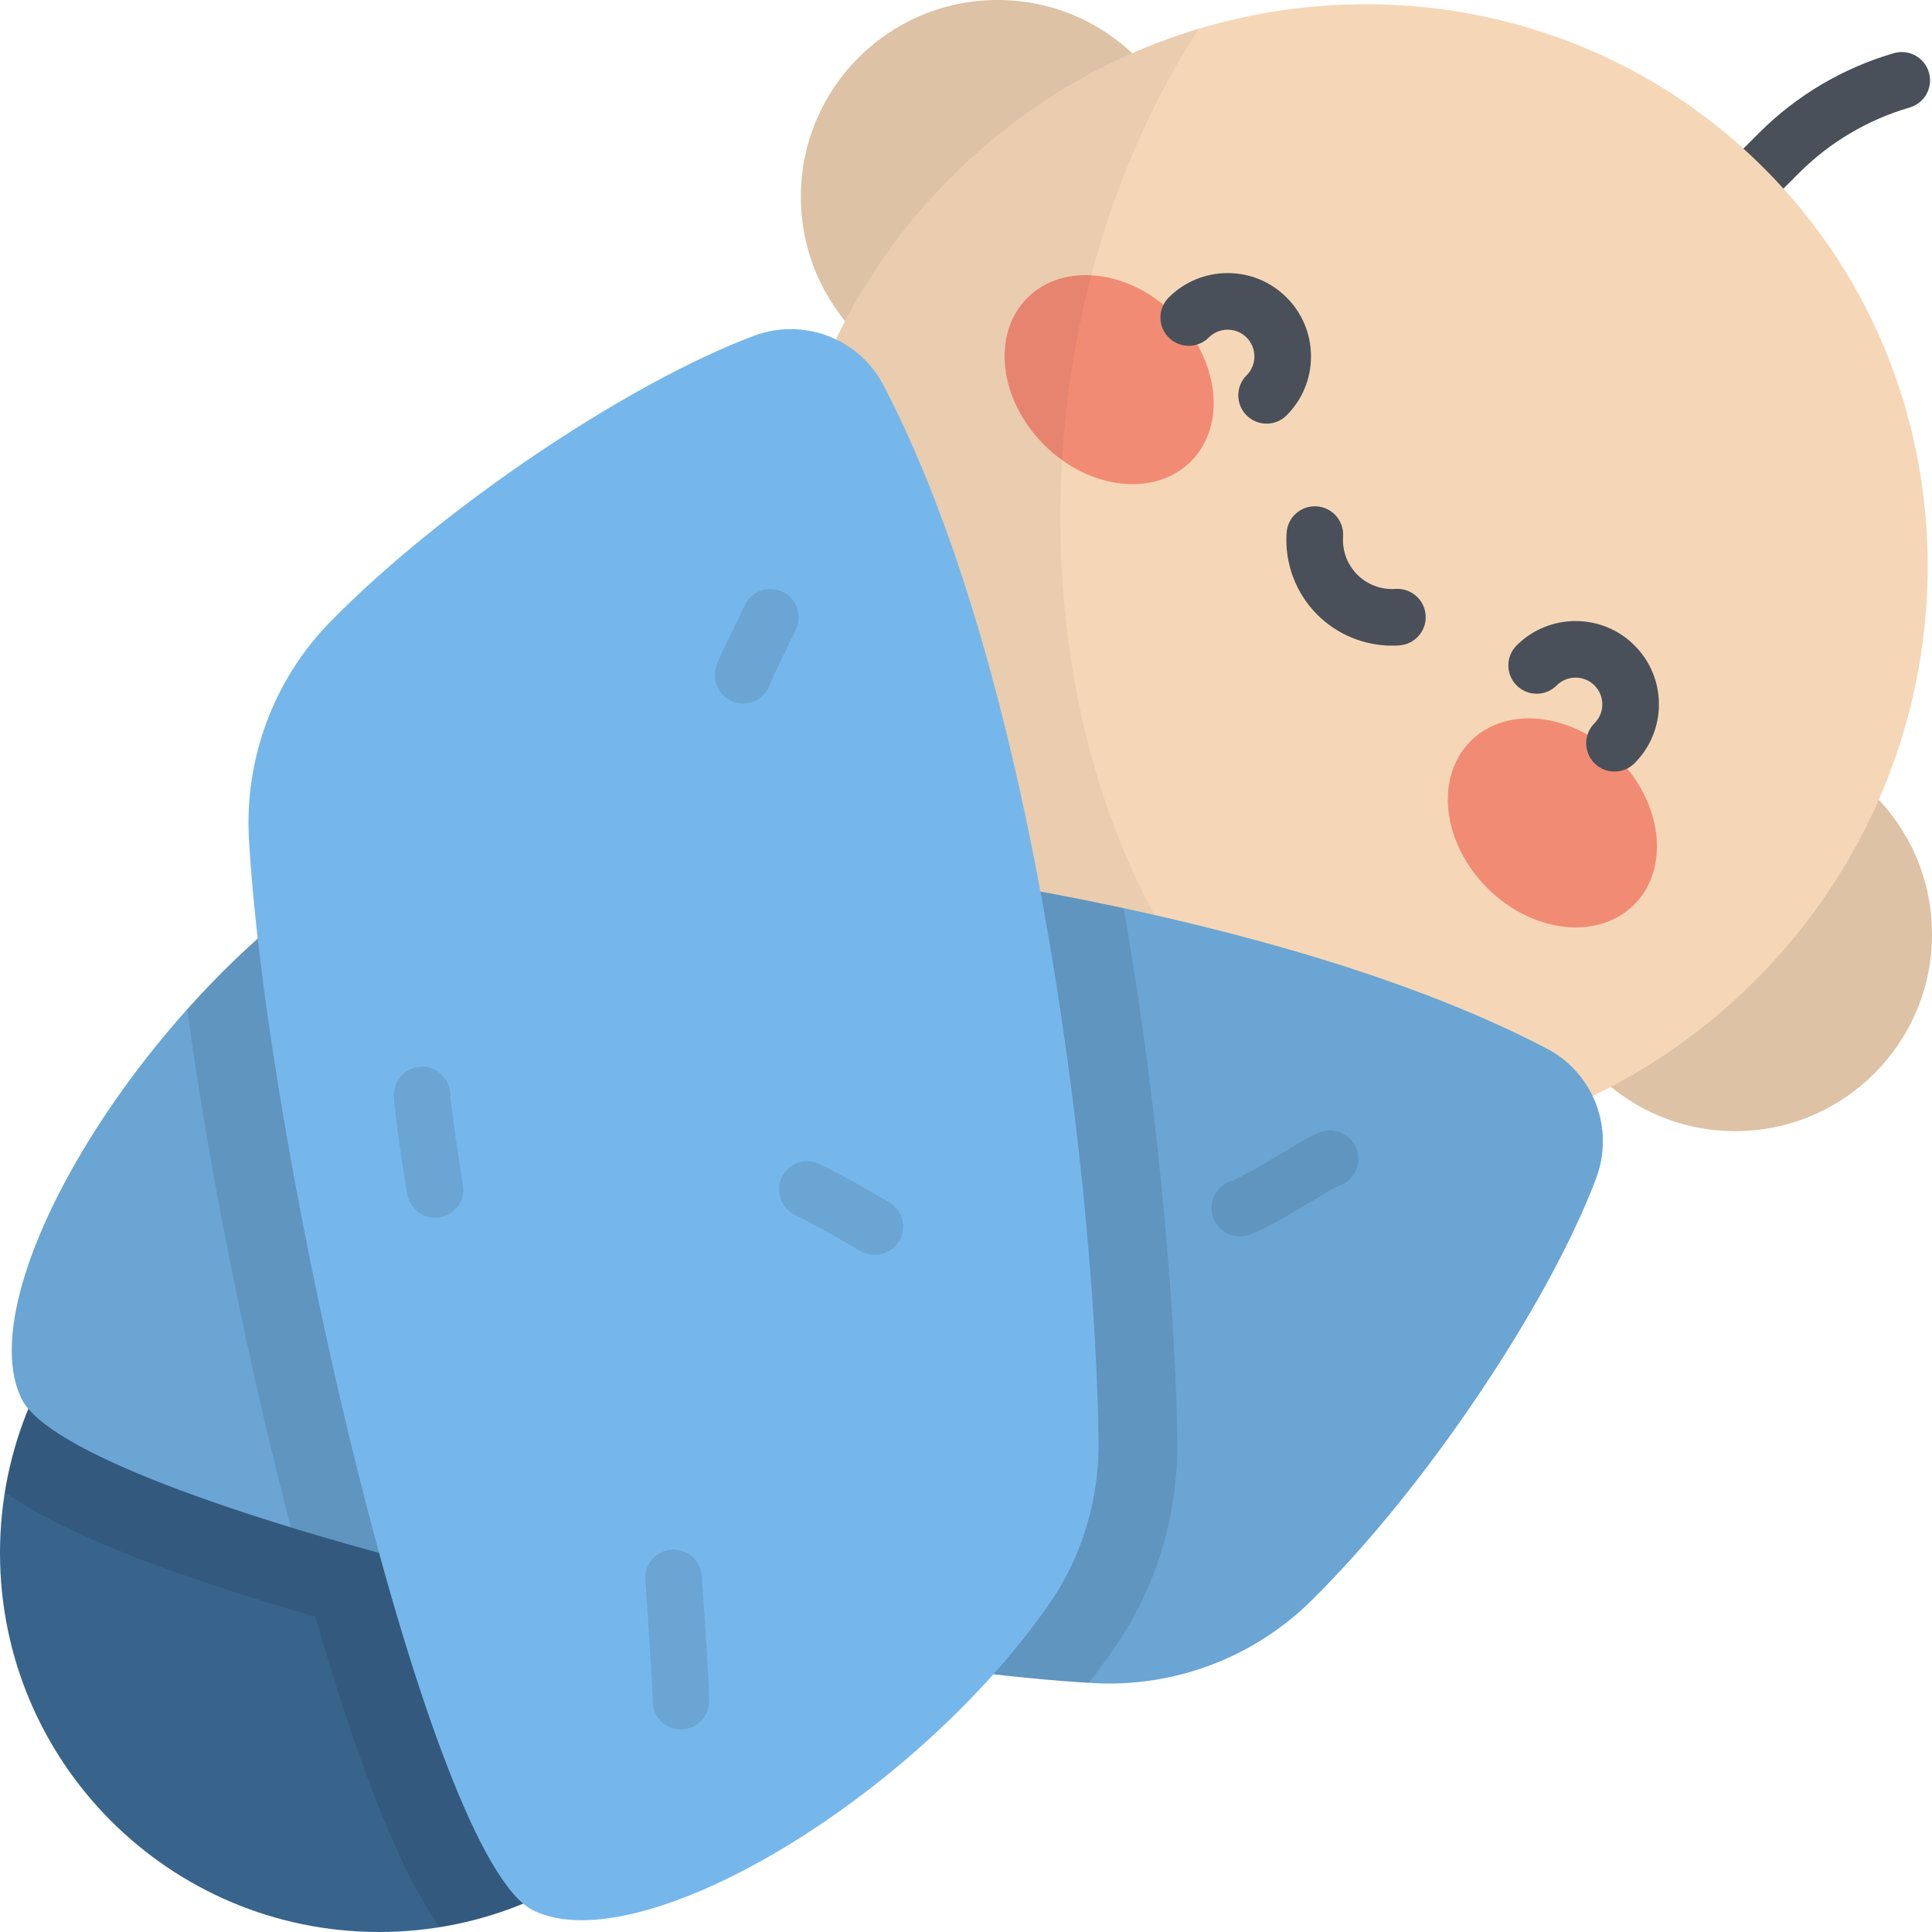
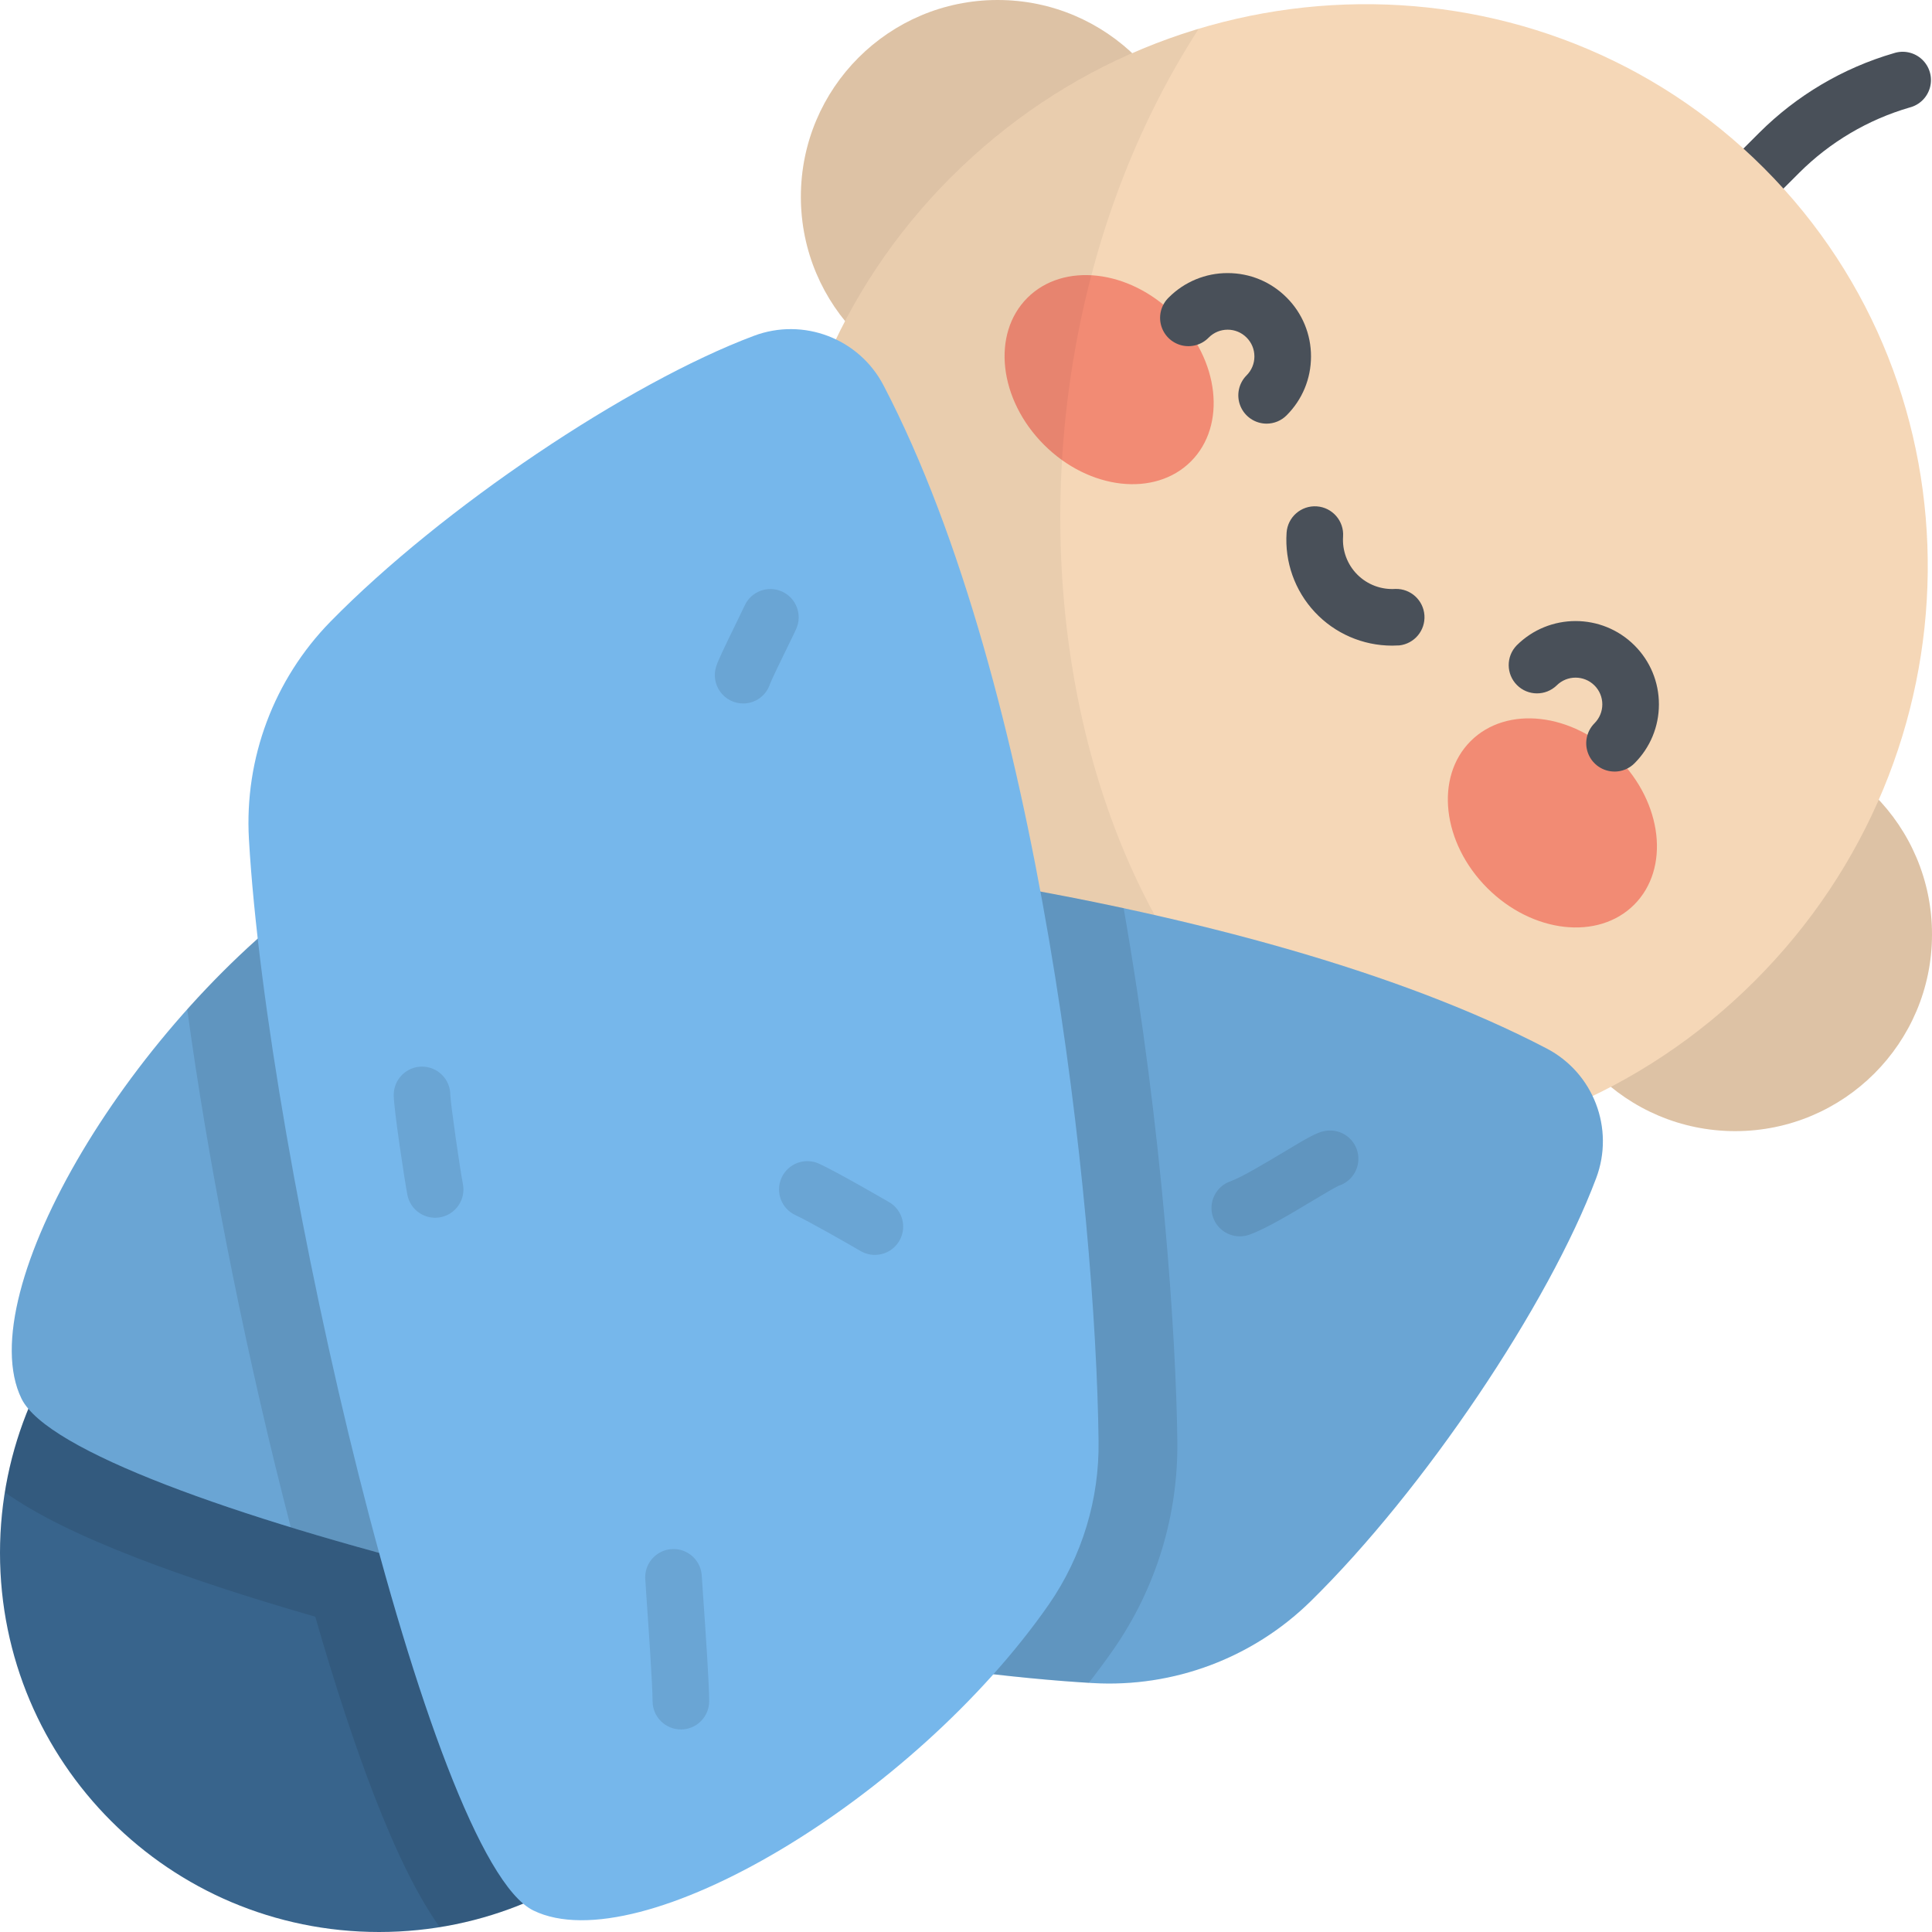
- <svg xmlns="http://www.w3.org/2000/svg" version="1.1" id="Capa_1" x="0px" y="0px" viewBox="0 0 512 512" style="enable-background:new 0 0 512 512;" xml:space="preserve">
-   <path style="fill:#495059;" d="M458.281,61.22c-1.919,0-3.839-0.732-5.303-2.196c-2.929-2.93-2.929-7.678,0-10.607l13.22-13.22  c9.902-9.902,22.245-17.201,35.693-21.107c3.979-1.158,8.139,1.133,9.294,5.11c1.155,3.979-1.133,8.139-5.111,9.294  c-11.028,3.203-21.149,9.187-29.27,17.309l-13.22,13.221C462.12,60.487,460.2,61.22,458.281,61.22z" />
-   <circle style="fill:#F5D7B7;" cx="264.39" cy="52.15" r="52.15" />
-   <circle style="opacity:0.1;enable-background:new    ;" cx="264.39" cy="52.15" r="52.15" />
-   <circle style="fill:#F5D7B7;" cx="459.85" cy="247.61" r="52.15" />
-   <circle style="opacity:0.1;enable-background:new    ;" cx="459.85" cy="247.61" r="52.15" />
-   <circle style="fill:#38648C;" cx="100.47" cy="411.53" r="100.47" />
-   <path style="opacity:0.1;enable-background:new    ;" d="M171.509,482.574c39.235-39.235,39.235-102.848,0-142.083  s-102.848-39.235-142.083,0C13.905,356.011,4.55,375.35,1.309,395.482c8.178,5.816,19.606,11.453,35.092,17.443  c13.081,5.059,29.064,10.312,47.151,15.523c5.211,18.087,10.464,34.07,15.523,47.151c5.99,15.486,11.627,26.915,17.442,35.093  C136.65,507.449,155.989,498.094,171.509,482.574z" />
-   <ellipse transform="matrix(0.7071 -0.7071 0.7071 0.7071 -3.4557 298.4876)" style="fill:#F5D7B7;" cx="358.579" cy="153.415" rx="153.979" ry="150.609" />
-   <g>
-     <ellipse transform="matrix(0.7071 -0.7071 0.7071 0.7071 14.9518 237.3094)" style="fill:#F28B74;" cx="293.934" cy="100.606" rx="24.405" ry="30.646" />
-     <ellipse transform="matrix(-0.7071 0.7071 -0.7071 -0.7071 856.5004 81.3777)" style="fill:#F28B74;" cx="411.396" cy="218.076" rx="24.405" ry="30.646" />
+ <svg xmlns="http://www.w3.org/2000/svg" viewBox="0 0 512 512">
+   <path d="M458.28 61.22a7.5 7.5 0 01-5.3-12.8L466.2 35.2a83.59 83.59 0 0135.7-21.11 7.5 7.5 0 114.17 14.4A68.53 68.53 0 00476.8 45.8l-13.22 13.22a7.48 7.48 0 01-5.3 2.2z" fill="#495059" />
+   <circle cx="264.39" cy="52.15" r="52.15" fill="#f5d7b7" />
+   <circle cx="264.39" cy="52.15" r="52.15" opacity=".1" />
+   <circle cx="459.85" cy="247.61" r="52.15" fill="#f5d7b7" />
+   <circle cx="459.85" cy="247.61" r="52.15" opacity=".1" />
+   <circle cx="100.47" cy="411.53" r="100.47" fill="#38648c" />
+   <path d="M171.5 482.57c39.24-39.23 39.24-102.84 0-142.08s-102.84-39.23-142.07 0a99.97 99.97 0 00-28.12 55c8.18 5.8 19.6 11.45 35.1 17.44 13.07 5.05 29.05 10.3 47.14 15.52 5.21 18.09 10.47 34.07 15.52 47.15 6 15.49 11.63 26.91 17.45 35.1a100 100 0 0054.99-28.13z" opacity=".1" />
+   <ellipse transform="rotate(-45 358.58 153.42)" cx="358.58" cy="153.41" rx="153.98" ry="150.61" fill="#f5d7b7" />
+   <g fill="#f28b74">
+     <ellipse transform="rotate(-45 293.93 100.61)" cx="293.93" cy="100.61" rx="24.41" ry="30.65" />
+     <ellipse transform="rotate(135 411.4 218.08)" cx="411.4" cy="218.08" rx="24.41" ry="30.65" />
  </g>
-   <g>
-     <path style="fill:#495059;" d="M335.657,112.271c-1.919,0-3.839-0.732-5.303-2.196c-2.929-2.93-2.929-7.678,0-10.607   c1.338-1.338,2.075-3.117,2.075-5.01c0-1.894-0.737-3.673-2.075-5.011c-1.339-1.34-3.118-2.076-5.011-2.076   c-1.893,0-3.672,0.736-5.011,2.075c-2.929,2.93-7.677,2.929-10.607,0.001c-2.929-2.929-2.929-7.678,0-10.607   c4.172-4.173,9.719-6.47,15.618-6.47c5.9,0,11.447,2.297,15.618,6.47c4.171,4.171,6.468,9.718,6.468,15.617   c0,5.898-2.297,11.445-6.469,15.617C339.496,111.539,337.577,112.271,335.657,112.271z" />
-     <path style="fill:#495059;" d="M427.857,204.472c-1.919,0-3.839-0.732-5.303-2.196c-2.929-2.93-2.929-7.678,0-10.607   c1.338-1.338,2.075-3.118,2.075-5.011s-0.737-3.673-2.075-5.011c-2.764-2.765-7.259-2.765-10.022,0   c-2.929,2.928-7.678,2.928-10.607,0c-2.929-2.93-2.929-7.678,0-10.607c8.611-8.611,22.623-8.611,31.235,0   c4.171,4.172,6.469,9.719,6.469,15.618s-2.297,11.446-6.469,15.618C431.696,203.739,429.776,204.472,427.857,204.472z" />
-     <path style="fill:#495059;" d="M368.914,171.102c-7.411,0-14.543-2.932-19.814-8.202c-5.726-5.726-8.691-13.65-8.136-21.742   c0.284-4.133,3.87-7.257,7.996-6.969c4.132,0.283,7.252,3.863,6.969,7.996c-0.258,3.765,1.119,7.449,3.777,10.107   c2.66,2.66,6.342,4.03,10.108,3.778c4.13-0.269,7.713,2.836,7.997,6.968c0.284,4.133-2.836,7.713-6.968,7.997   C370.198,171.08,369.555,171.102,368.914,171.102z" />
+   <g fill="#495059">
+     <path d="M335.66 112.27a7.5 7.5 0 01-5.3-12.8 7.04 7.04 0 002.07-5.01c0-1.9-.74-3.67-2.08-5.01a7.04 7.04 0 00-5-2.08c-1.9 0-3.68.74-5.02 2.08a7.5 7.5 0 11-10.6-10.61 21.94 21.94 0 0115.61-6.47c5.9 0 11.45 2.3 15.62 6.47a21.94 21.94 0 016.47 15.62c0 5.9-2.3 11.44-6.47 15.61a7.47 7.47 0 01-5.3 2.2zM427.86 204.47a7.5 7.5 0 01-5.3-12.8c1.33-1.34 2.07-3.12 2.07-5.01s-.74-3.67-2.08-5.01a7.1 7.1 0 00-10.02 0 7.5 7.5 0 01-10.6-10.61 22.11 22.11 0 0131.23 0c4.17 4.17 6.47 9.72 6.47 15.62s-2.3 11.44-6.47 15.62a7.48 7.48 0 01-5.3 2.2zM368.91 171.1a28.02 28.02 0 01-27.95-29.94 7.5 7.5 0 0114.97 1.03 13.03 13.03 0 0013.88 13.88 7.51 7.51 0 011.03 14.97c-.64.04-1.28.06-1.93.06z" />
  </g>
-   <path style="opacity:0.05;enable-background:new    ;" d="M317.674,7.63c-23.934,7.177-46.577,20.277-65.59,39.29  c-60.132,60.132-61.198,156.559-2.381,215.377c34.102,34.102,80.846,48.069,125.83,42.069  C279.545,272.489,250.148,112.211,317.674,7.63z" />
-   <path style="fill:#76B7EB;" d="M130.184,220.867c61.316,0.735,199.893,15.334,279.674,56.98c12.45,6.499,18.08,21.222,13.145,34.371  c-12.513,33.339-45.535,82.599-75.761,112.234c-15.281,14.983-36.257,22.791-57.624,21.576  c-84.319-4.794-270.36-47.62-283.914-75.374C-8.063,342.463,35.186,269.926,86.883,233.99  C99.565,225.174,114.74,220.682,130.184,220.867z" />
-   <path style="opacity:0.1;enable-background:new    ;" d="M130.184,220.867c61.316,0.735,199.893,15.334,279.674,56.98  c12.45,6.499,18.08,21.222,13.145,34.371c-12.513,33.339-45.535,82.599-75.761,112.234c-15.281,14.983-36.257,22.791-57.624,21.576  c-84.319-4.794-270.36-47.62-283.914-75.374C-8.063,342.463,35.186,269.926,86.883,233.99  C99.565,225.174,114.74,220.682,130.184,220.867z" />
-   <path style="opacity:0.1;enable-background:new    ;" d="M86.883,233.99c-13.25,9.21-25.941,20.828-37.264,33.484  c5.231,38.543,14.236,84.907,25.198,128.488c0.748,2.975,1.501,5.902,2.257,8.802c64.902,19.877,158.005,37.989,211.477,41.196  c2.294-2.947,4.498-5.927,6.591-8.937c11.266-16.209,17.094-35.387,16.853-55.459c-0.319-26.674-3.846-81.702-14.215-140.88  c-64.025-13.762-130.187-19.371-167.594-19.819C114.74,220.682,99.565,225.174,86.883,233.99z" />
-   <path style="fill:#76B7EB;" d="M291.133,381.816c-0.734-61.316-15.334-199.893-56.98-279.674  c-6.499-12.45-21.222-18.08-34.371-13.145c-33.339,12.513-82.599,45.535-112.234,75.761c-14.983,15.281-22.791,36.257-21.576,57.624  c4.794,84.319,47.62,270.36,75.374,283.914c28.191,13.768,100.729-29.481,136.665-81.178  C286.826,412.435,291.318,397.26,291.133,381.816z" />
-   <g style="opacity:0.1;">
-     <path d="M115.311,322.719c-3.502,0.001-6.633-2.464-7.346-6.029c-0.639-3.191-3.623-22.721-3.623-26.506c0-4.143,3.358-7.5,7.5-7.5   c4.129,0,7.478,3.336,7.5,7.46c0.081,2.477,2.577,19.835,3.331,23.603c0.813,4.061-1.82,8.013-5.882,8.826   C116.294,322.671,115.798,322.719,115.311,322.719z M119.342,290.184h0.01H119.342z" />
-     <path d="M196.94,186.434c-0.79,0-1.593-0.125-2.384-0.389c-3.93-1.31-6.046-5.578-4.737-9.508c0.549-1.647,2.038-4.78,5.388-11.638   c0.926-1.896,1.801-3.688,2.119-4.39c1.708-3.774,6.151-5.449,9.925-3.74c3.773,1.709,5.448,6.152,3.74,9.926   c-0.409,0.903-1.246,2.617-2.306,4.788c-1.467,3.003-4.198,8.594-4.649,9.838C202.989,184.46,200.074,186.434,196.94,186.434z" />
-     <path d="M231.833,332.558c-1.279,0-2.574-0.327-3.759-1.015c-3.667-2.13-13.912-7.987-17.232-9.501   c-3.769-1.718-5.432-6.165-3.714-9.935s6.165-5.434,9.935-3.714c4.59,2.092,17.129,9.355,18.544,10.177   c3.582,2.08,4.8,6.67,2.72,10.252C236.934,331.22,234.418,332.558,231.833,332.558z" />
-     <path d="M180.444,458.325c-4.142,0-7.5-3.357-7.5-7.5c0-4.133-1.079-19.716-1.598-27.205c-0.166-2.404-0.292-4.22-0.34-5.013   c-0.247-4.135,2.904-7.688,7.039-7.934c4.145-0.273,7.687,2.904,7.935,7.038c0.046,0.771,0.168,2.535,0.33,4.873   c0.791,11.413,1.634,23.949,1.634,28.241C187.944,454.968,184.586,458.325,180.444,458.325z" />
-     <path d="M328.574,327.64c-3.093,0-5.988-1.928-7.074-5.011c-1.376-3.906,0.676-8.189,4.582-9.565   c2.874-1.012,9.618-5.054,14.081-7.728c6.528-3.912,8.695-5.17,10.838-5.599c4.06-0.809,8.014,1.821,8.826,5.883   c0.762,3.808-1.505,7.518-5.137,8.637c-1.122,0.533-4.395,2.495-6.816,3.946c-5.862,3.513-12.506,7.493-16.808,9.009   C330.242,327.502,329.401,327.64,328.574,327.64z M353.954,314.444c-0.003,0-0.006,0.001-0.009,0.002   C353.948,314.445,353.951,314.444,353.954,314.444z" />
+   <path d="M317.67 7.63a155.97 155.97 0 00-65.59 39.29c-60.13 60.13-61.2 156.56-2.38 215.38 34.1 34.1 80.85 48.07 125.83 42.07-95.98-31.88-125.38-192.16-57.86-296.74z" opacity=".05" />
+   <path d="M130.18 220.87c61.32.73 199.9 15.33 279.68 56.98A27.74 27.74 0 01423 312.22c-12.51 33.34-45.53 82.6-75.76 112.23a76.18 76.18 0 01-57.62 21.58C205.3 441.23 19.26 398.4 5.7 370.65-8.06 342.46 35.2 269.93 86.88 234a74.24 74.24 0 0143.3-13.12z" fill="#76b7eb" />
+   <path d="M130.18 220.87c61.32.73 199.9 15.33 279.68 56.98A27.74 27.74 0 01423 312.22c-12.51 33.34-45.53 82.6-75.76 112.23a76.18 76.18 0 01-57.62 21.58C205.3 441.23 19.26 398.4 5.7 370.65-8.06 342.46 35.2 269.93 86.88 234a74.24 74.24 0 0143.3-13.12z" opacity=".1" />
+   <path d="M86.88 233.99c-13.25 9.21-25.94 20.83-37.26 33.48 5.23 38.55 14.23 84.91 25.2 128.5.74 2.97 1.5 5.9 2.25 8.8 64.9 19.87 158 37.98 211.48 41.19 2.3-2.95 4.5-5.93 6.6-8.94A94.58 94.58 0 00312 381.56c-.32-26.67-3.85-81.7-14.22-140.88-64.02-13.76-130.19-19.37-167.6-19.81a74.26 74.26 0 00-43.3 13.12z" opacity=".1" />
+   <path d="M291.13 381.82c-.73-61.32-15.33-199.9-56.98-279.68A27.74 27.74 0 00199.78 89c-33.34 12.51-82.6 45.53-112.23 75.76a76.18 76.18 0 00-21.58 57.62c4.8 84.32 47.62 270.36 75.38 283.92 28.19 13.76 100.72-29.49 136.66-81.18a74.26 74.26 0 0013.12-43.3z" fill="#76b7eb" />
+   <g opacity=".1">
+     <path d="M115.31 322.72a7.5 7.5 0 01-7.34-6.03c-.64-3.2-3.63-22.72-3.63-26.5a7.5 7.5 0 0115-.05c.08 2.48 2.58 19.84 3.33 23.6a7.5 7.5 0 01-7.36 8.98zm4.03-32.54h.01zM196.94 186.43a7.52 7.52 0 01-7.12-9.9c.55-1.64 2.04-4.77 5.39-11.63.92-1.9 1.8-3.69 2.12-4.4a7.5 7.5 0 1113.66 6.2c-.4.9-1.24 2.61-2.3 4.78-1.47 3-4.2 8.6-4.65 9.84a7.47 7.47 0 01-7.1 5.11zM231.83 332.56a7.46 7.46 0 01-3.76-1.02c-3.66-2.13-13.9-7.98-17.23-9.5a7.5 7.5 0 116.22-13.65c4.6 2.1 17.13 9.36 18.55 10.18a7.5 7.5 0 01-3.78 13.99zM180.44 458.32a7.5 7.5 0 01-7.5-7.5c0-4.13-1.08-19.71-1.6-27.2-.16-2.4-.29-4.22-.33-5.01a7.5 7.5 0 1114.97-.9l.33 4.87c.8 11.42 1.63 23.95 1.63 28.25a7.5 7.5 0 01-7.5 7.5zM328.57 327.64a7.5 7.5 0 01-2.49-14.58c2.88-1 9.62-5.05 14.08-7.72 6.53-3.92 8.7-5.17 10.84-5.6a7.5 7.5 0 013.69 14.52c-1.12.53-4.4 2.5-6.82 3.94-5.86 3.52-12.5 7.5-16.8 9.01a7.5 7.5 0 01-2.5.43zm25.38-13.2z" />
  </g>
-   <g>
- </g>
-   <g>
- </g>
-   <g>
- </g>
-   <g>
- </g>
-   <g>
- </g>
-   <g>
- </g>
-   <g>
- </g>
-   <g>
- </g>
-   <g>
- </g>
-   <g>
- </g>
-   <g>
- </g>
-   <g>
- </g>
-   <g>
- </g>
-   <g>
- </g>
-   <g>
- </g>
</svg>
